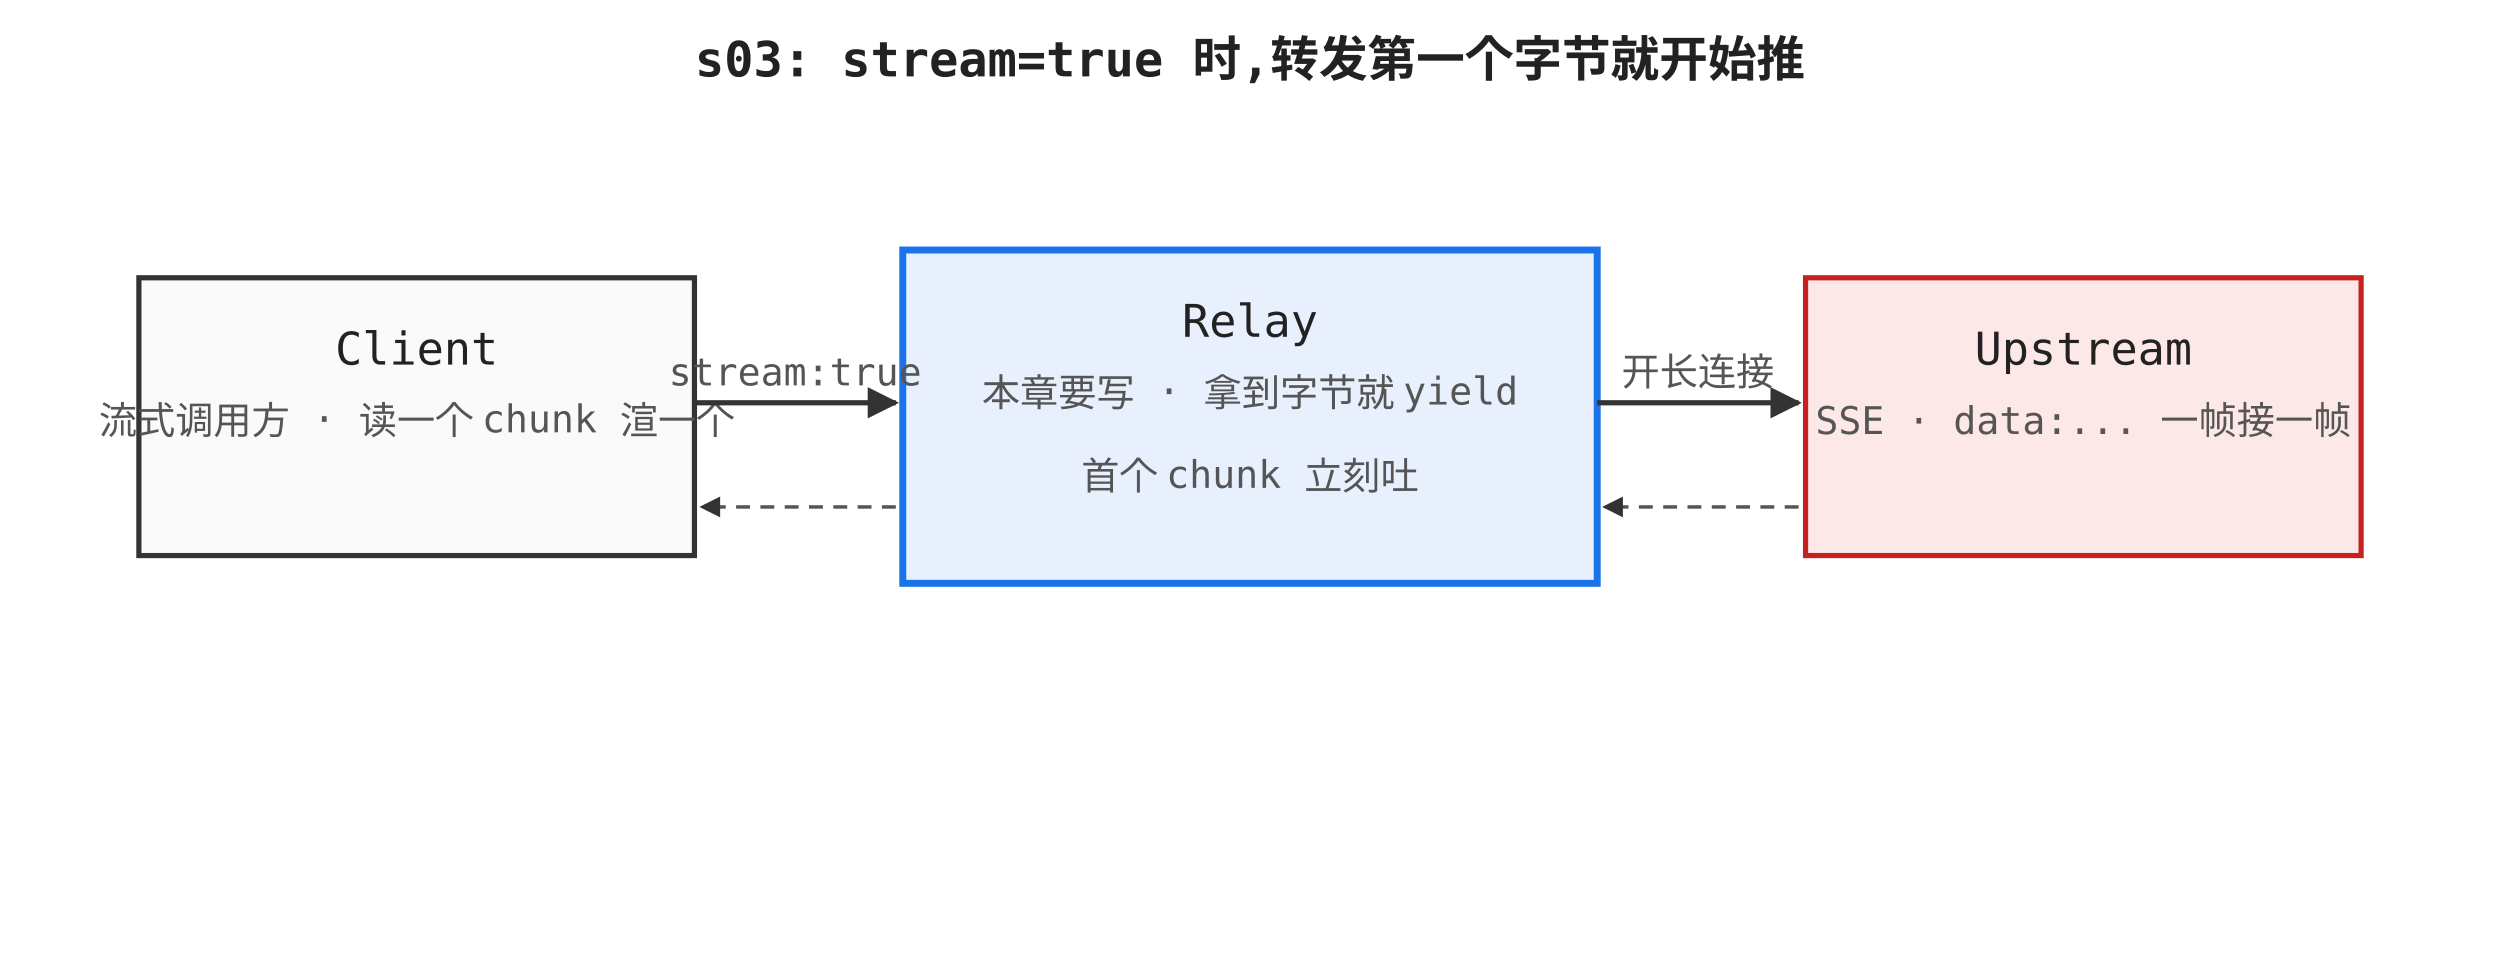
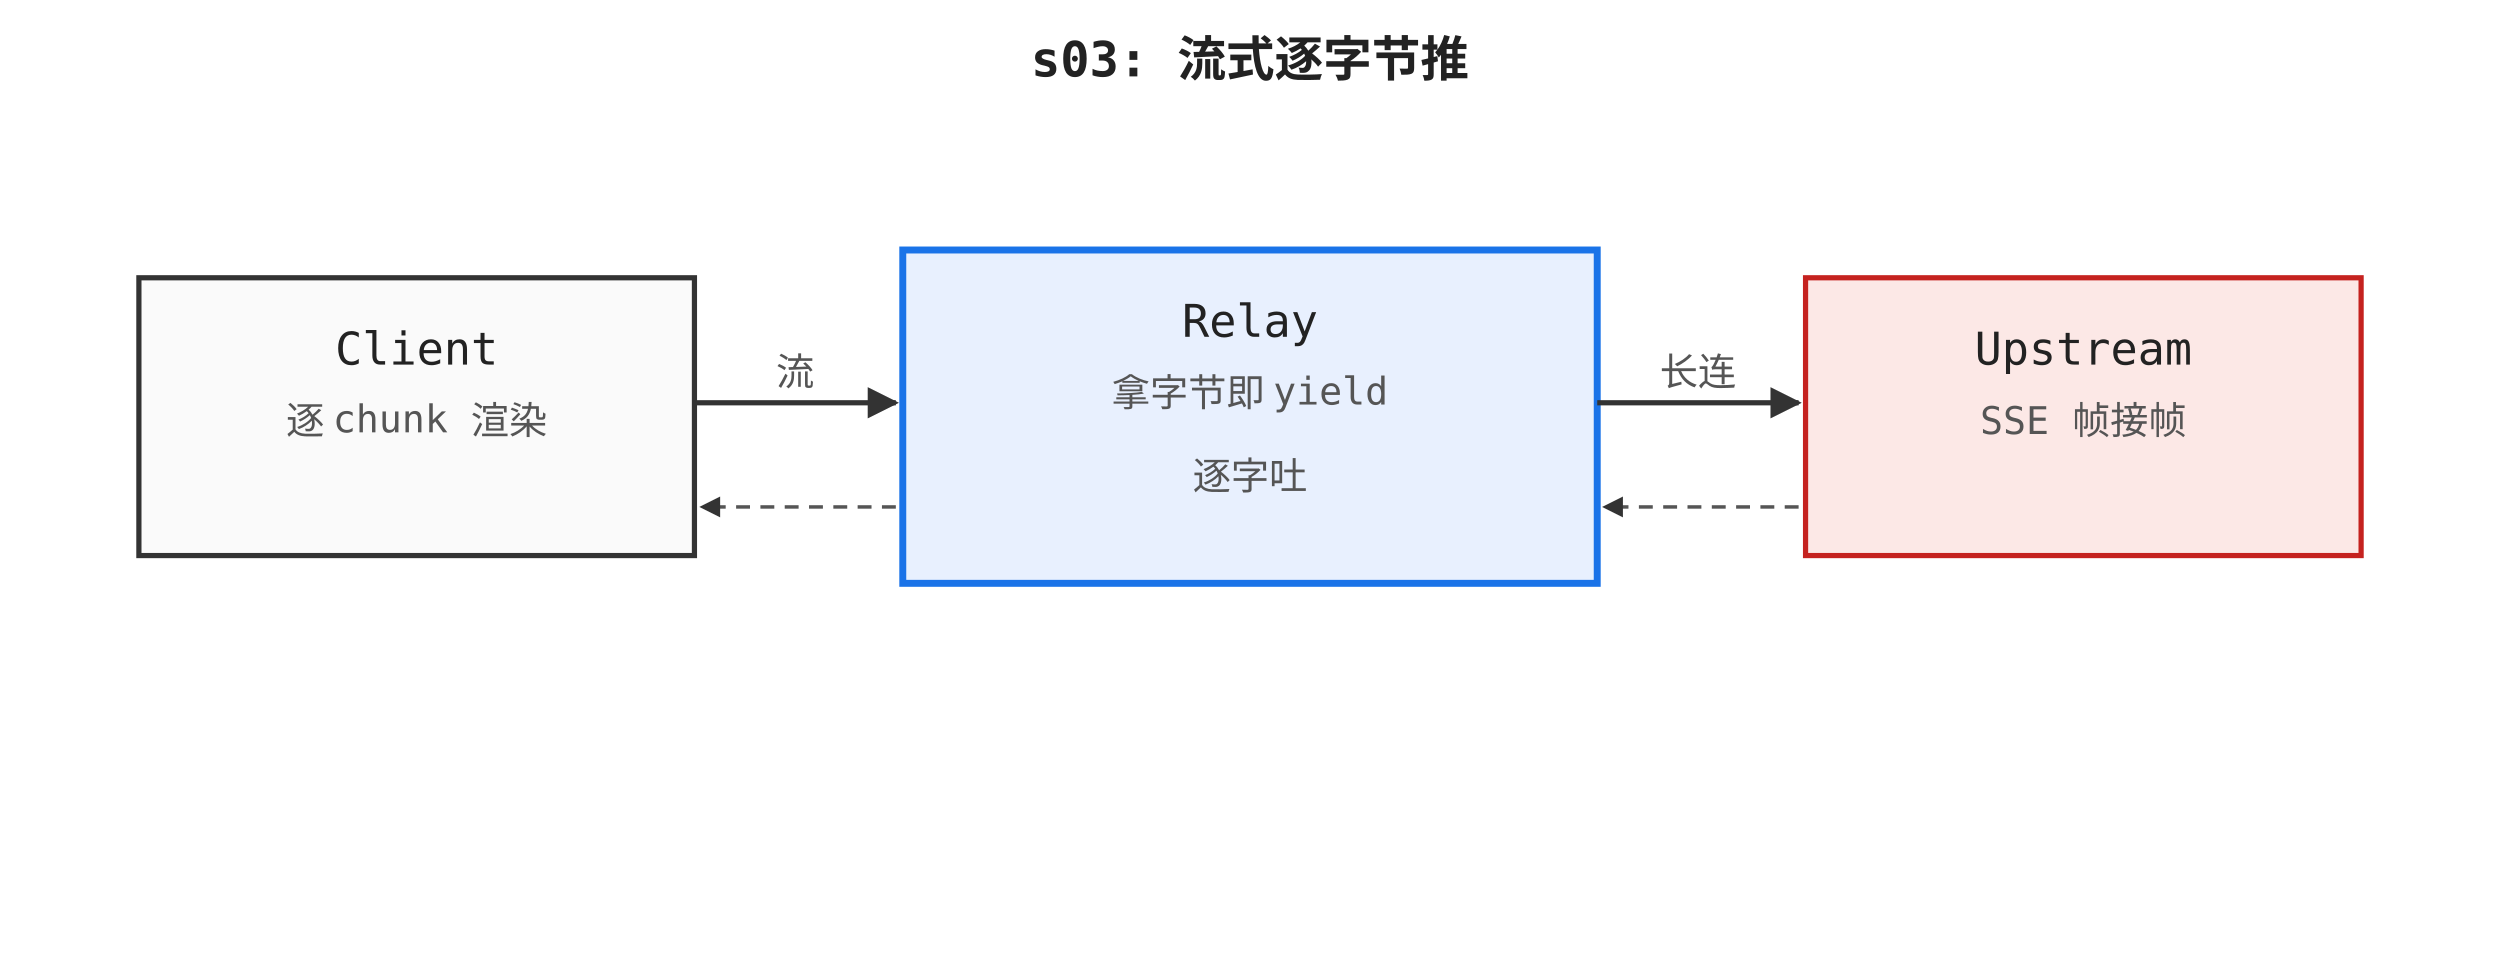
<svg xmlns="http://www.w3.org/2000/svg" viewBox="0 0 720 280" font-family="monospace">
  <style>
    .client   { fill: #fafafa; stroke: #333;    stroke-width: 1.5; }
    .gateway  { fill: #e8f0fe; stroke: #1a73e8; stroke-width: 2;   }
    .upstream { fill: #fce8e6; stroke: #c5221f; stroke-width: 1.5; }
    .title    { font-size: 14px; font-weight: bold; fill: #222; }
    .label    { font-size: 13px; fill: #222; }
    .small    { font-size: 11px; fill: #555; }
    .arrow    { stroke: #333; stroke-width: 1.5; fill: none; marker-end: url(#arrow); }
    .arrowR   { stroke: #555; stroke-width: 1;   fill: none; marker-end: url(#arrow); stroke-dasharray: 4 3; }
  </style>
  <defs>
    <marker id="arrow" viewBox="0 0 10 10" refX="9" refY="5" markerWidth="6" markerHeight="6" orient="auto">
      <path d="M0,0 L10,5 L0,10 z" fill="#333" />
    </marker>
  </defs>
-   <text x="360" y="22" text-anchor="middle" class="title">s03: stream=true 时,转发第一个字节就开始推</text>
+   <text x="360" y="22" text-anchor="middle" class="title">s03: 流式逐字节推</text>
  <rect class="client" x="40" y="80" width="160" height="80" />
  <text x="120" y="105" text-anchor="middle" class="label">Client</text>
-   <text x="120" y="125" text-anchor="middle" class="small">流式调用方 · 读一个 chunk 渲一个</text>
+   <text x="120" y="125" text-anchor="middle" class="small">逐 chunk 渲染</text>
  <rect class="gateway" x="260" y="72" width="200" height="96" />
  <text x="360" y="97" text-anchor="middle" class="label">Relay</text>
-   <text x="360" y="117" text-anchor="middle" class="small">本章要写 · 拿到字节就 yield</text>
+   <text x="360" y="117" text-anchor="middle" class="small">拿字节即 yield</text>
  <rect class="upstream" x="520" y="80" width="160" height="80" />
  <text x="600" y="105" text-anchor="middle" class="label">Upstream</text>
-   <text x="600" y="125" text-anchor="middle" class="small">SSE · data:... 一帧接一帧</text>
+   <text x="600" y="125" text-anchor="middle" class="small">SSE 帧接帧</text>
  <line class="arrow" x1="200" y1="116" x2="258" y2="116" />
-   <text x="229" y="111" text-anchor="middle" class="small">stream:true</text>
+   <text x="229" y="111" text-anchor="middle" class="small">流</text>
  <line class="arrow" x1="460" y1="116" x2="518" y2="116" />
-   <text x="489" y="111" text-anchor="middle" class="small">开长连接</text>
+   <text x="489" y="111" text-anchor="middle" class="small">长连</text>
  <line class="arrowR" x1="518" y1="146" x2="462" y2="146" />
  <line class="arrowR" x1="258" y1="146" x2="202" y2="146" />
-   <text x="360" y="141" text-anchor="middle" class="small">首个 chunk 立刻吐</text>
+   <text x="360" y="141" text-anchor="middle" class="small">逐字吐</text>
</svg>
